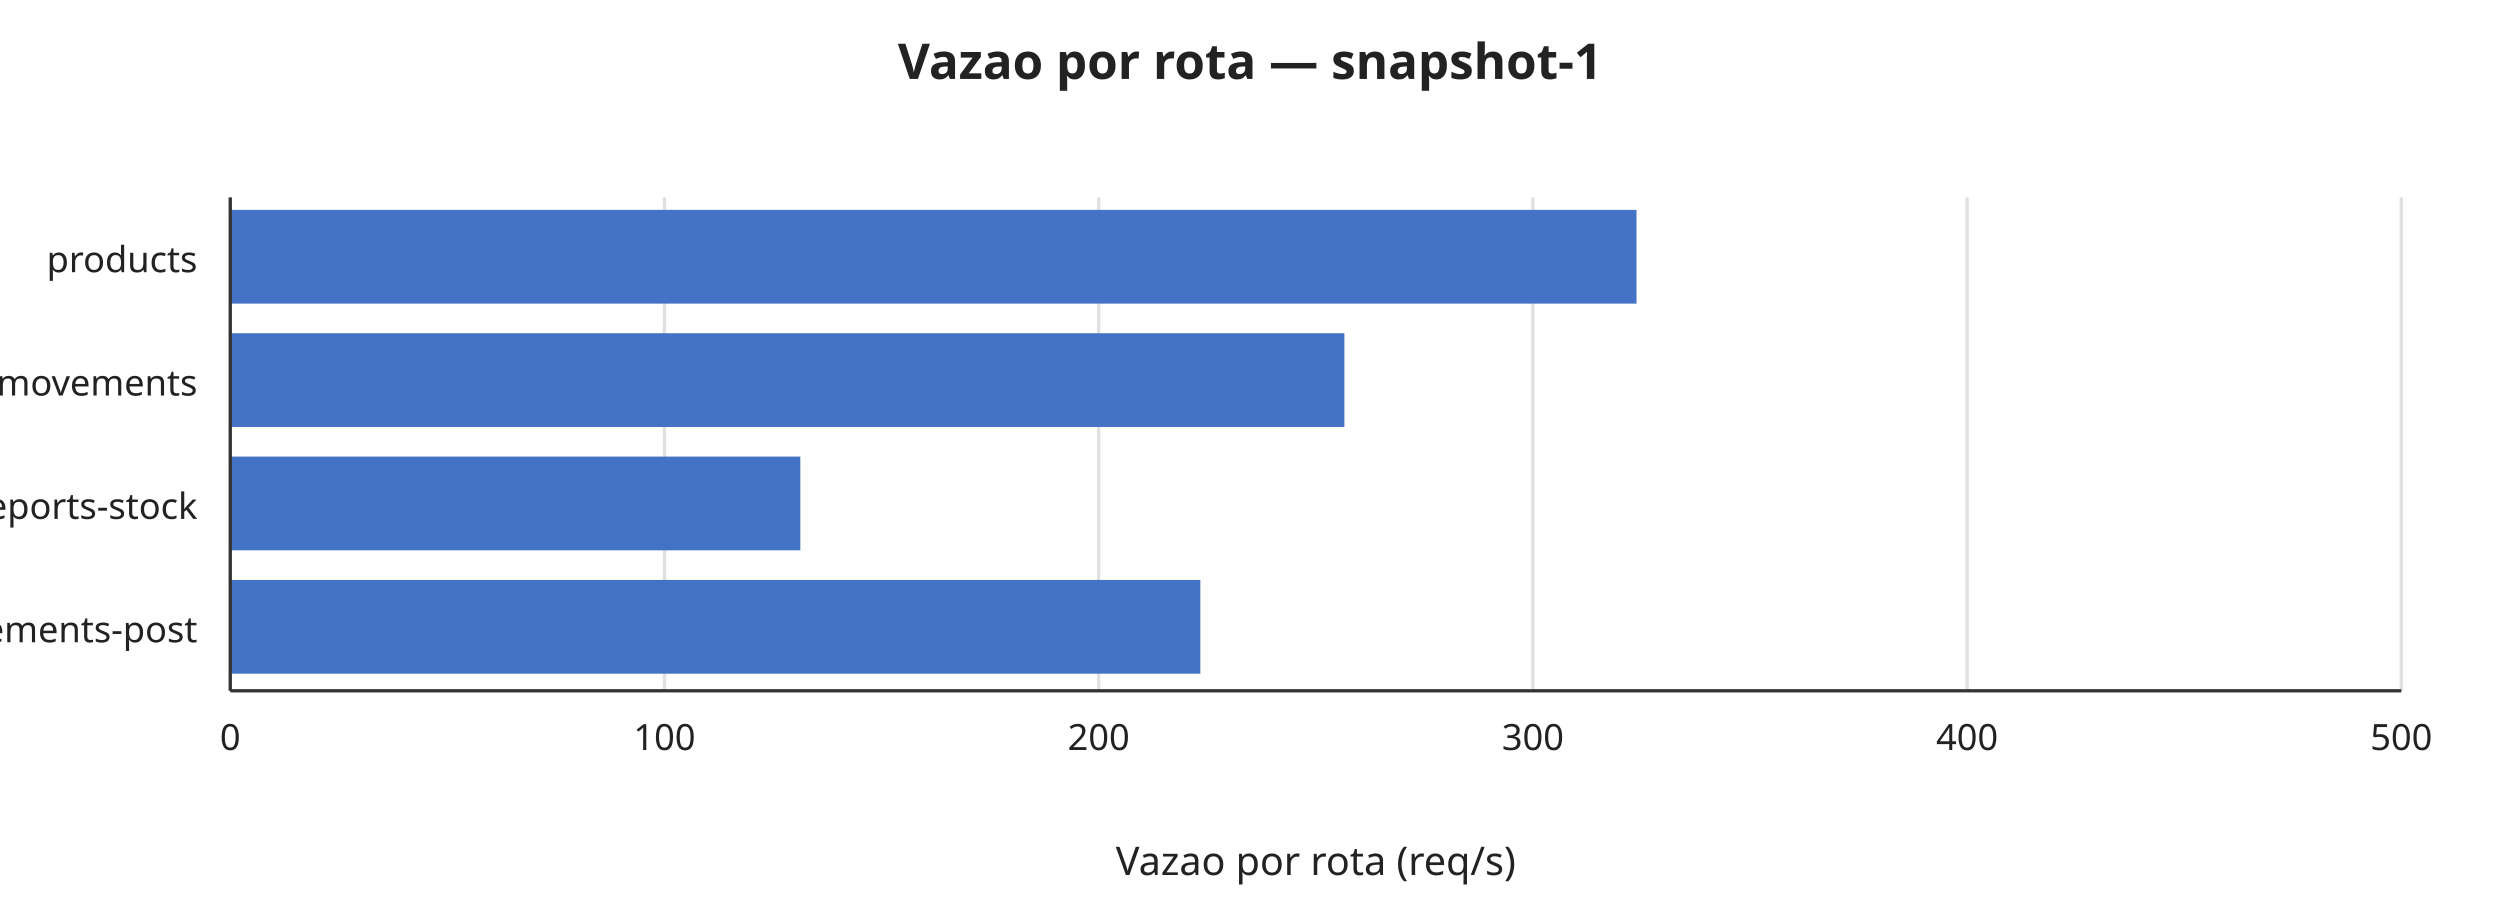
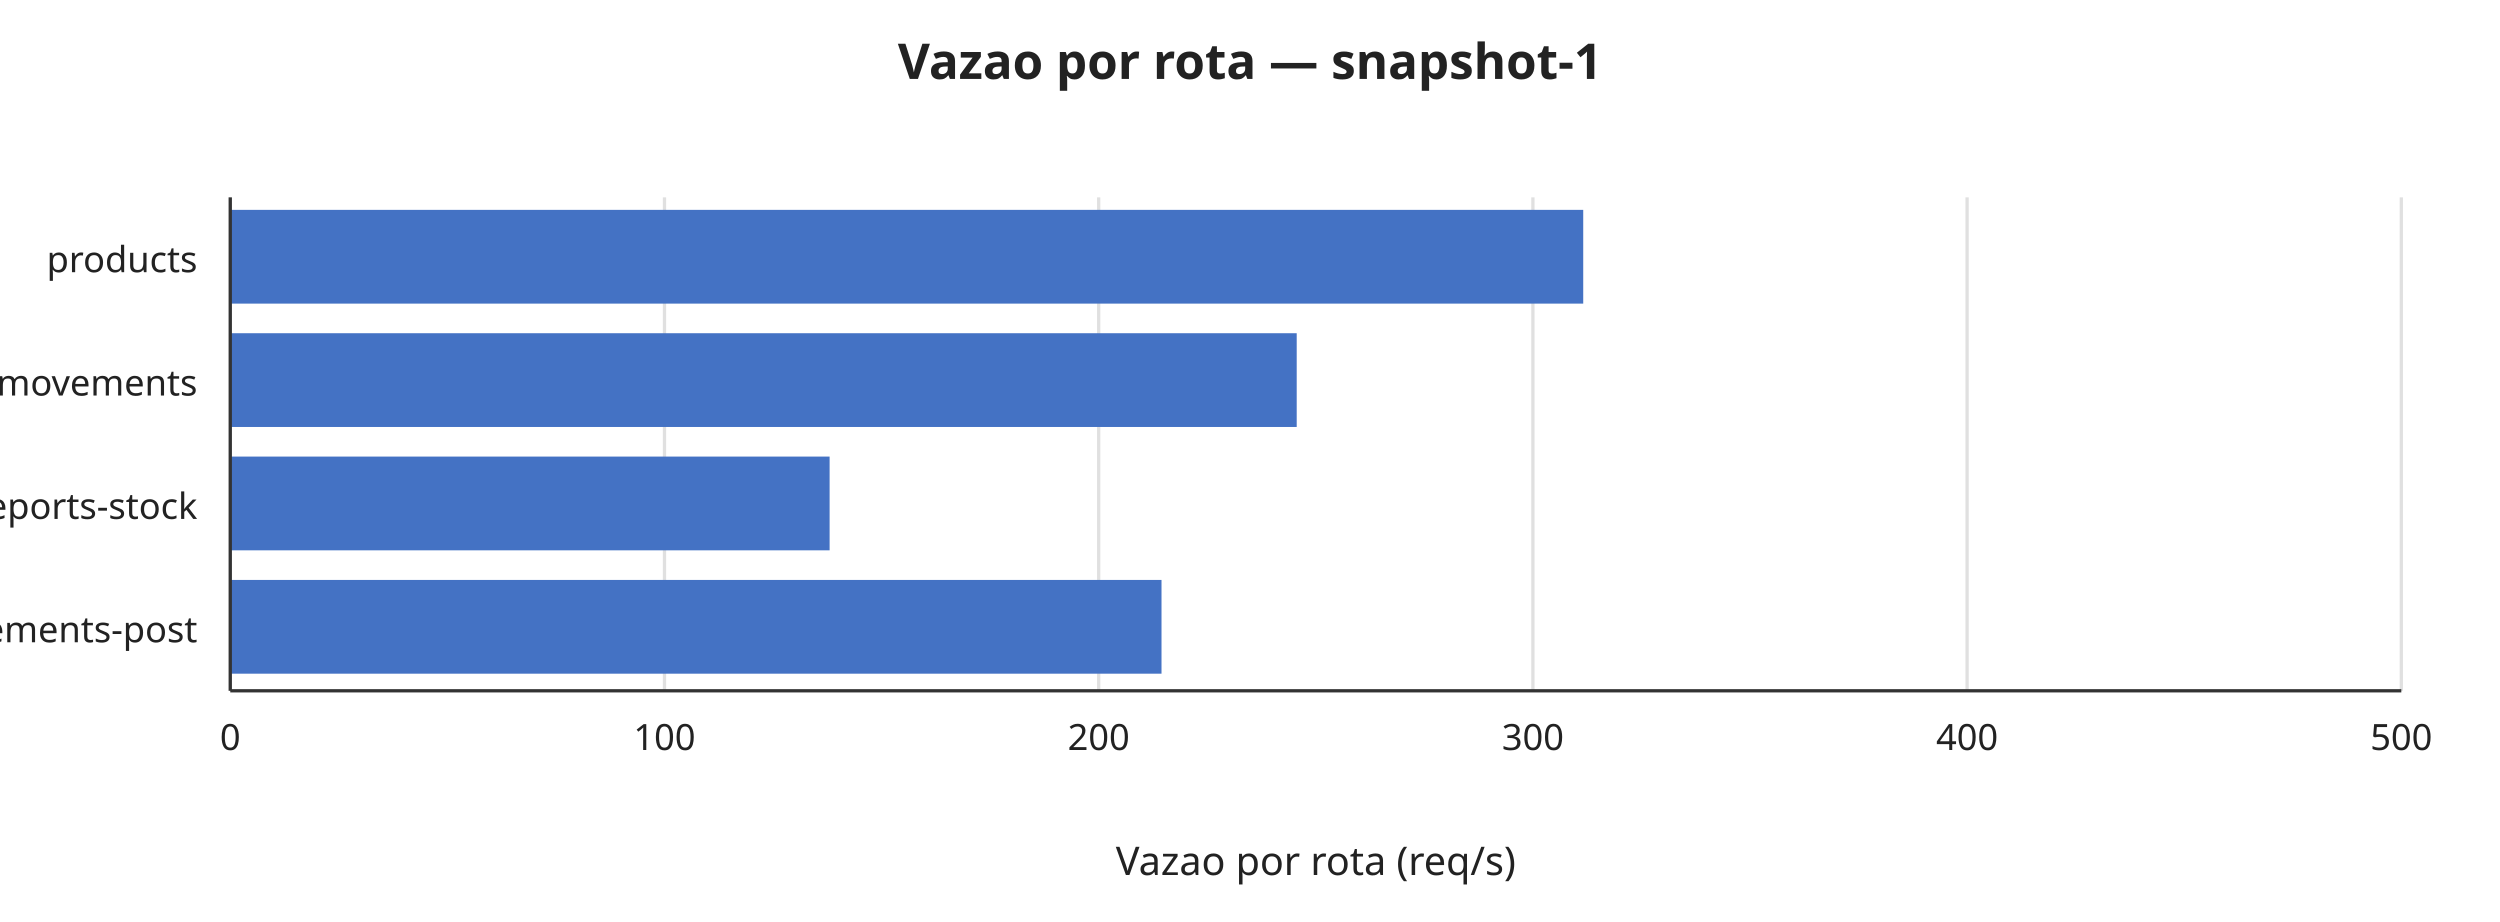
<svg xmlns="http://www.w3.org/2000/svg" width="760" height="280" viewBox="0 0 760 280" font-family="sans-serif" fill="#222">
  <text x="380" y="24" font-size="15" font-weight="bold" text-anchor="middle">Vazao por rota — snapshot-1</text>
  <line x1="70" y1="60" x2="70" y2="210" stroke="#e0e0e0" />
  <text x="70" y="228" font-size="11" text-anchor="middle">0</text>
  <line x1="202" y1="60" x2="202" y2="210" stroke="#e0e0e0" />
  <text x="202" y="228" font-size="11" text-anchor="middle">100</text>
  <line x1="334" y1="60" x2="334" y2="210" stroke="#e0e0e0" />
  <text x="334" y="228" font-size="11" text-anchor="middle">200</text>
  <line x1="466" y1="60" x2="466" y2="210" stroke="#e0e0e0" />
  <text x="466" y="228" font-size="11" text-anchor="middle">300</text>
  <line x1="598" y1="60" x2="598" y2="210" stroke="#e0e0e0" />
  <text x="598" y="228" font-size="11" text-anchor="middle">400</text>
  <line x1="730" y1="60" x2="730" y2="210" stroke="#e0e0e0" />
  <text x="730" y="228" font-size="11" text-anchor="middle">500</text>
  <text x="60" y="82.75" font-size="11" text-anchor="end">products</text>
-   <rect x="70" y="63.8" width="427.5" height="28.5" fill="#4472c4" />
+   <rect x="70" y="63.8" width="411.3" height="28.5" fill="#4472c4" />
  <text x="60" y="120.25" font-size="11" text-anchor="end">reports-movements</text>
-   <rect x="70" y="101.3" width="338.7" height="28.5" fill="#4472c4" />
+   <rect x="70" y="101.3" width="324.2" height="28.5" fill="#4472c4" />
  <text x="60" y="157.75" font-size="11" text-anchor="end">reports-stock</text>
-   <rect x="70" y="138.8" width="173.3" height="28.5" fill="#4472c4" />
+   <rect x="70" y="138.8" width="182.2" height="28.5" fill="#4472c4" />
  <text x="60" y="195.25" font-size="11" text-anchor="end">movements-post</text>
-   <rect x="70" y="176.3" width="294.9" height="28.5" fill="#4472c4" />
+   <rect x="70" y="176.3" width="283.1" height="28.5" fill="#4472c4" />
  <line x1="70" y1="60" x2="70" y2="210" stroke="#333" />
  <line x1="70" y1="210" x2="730" y2="210" stroke="#333" />
  <text x="400" y="266" font-size="12" text-anchor="middle">Vazao por rota (req/s)</text>
</svg>
